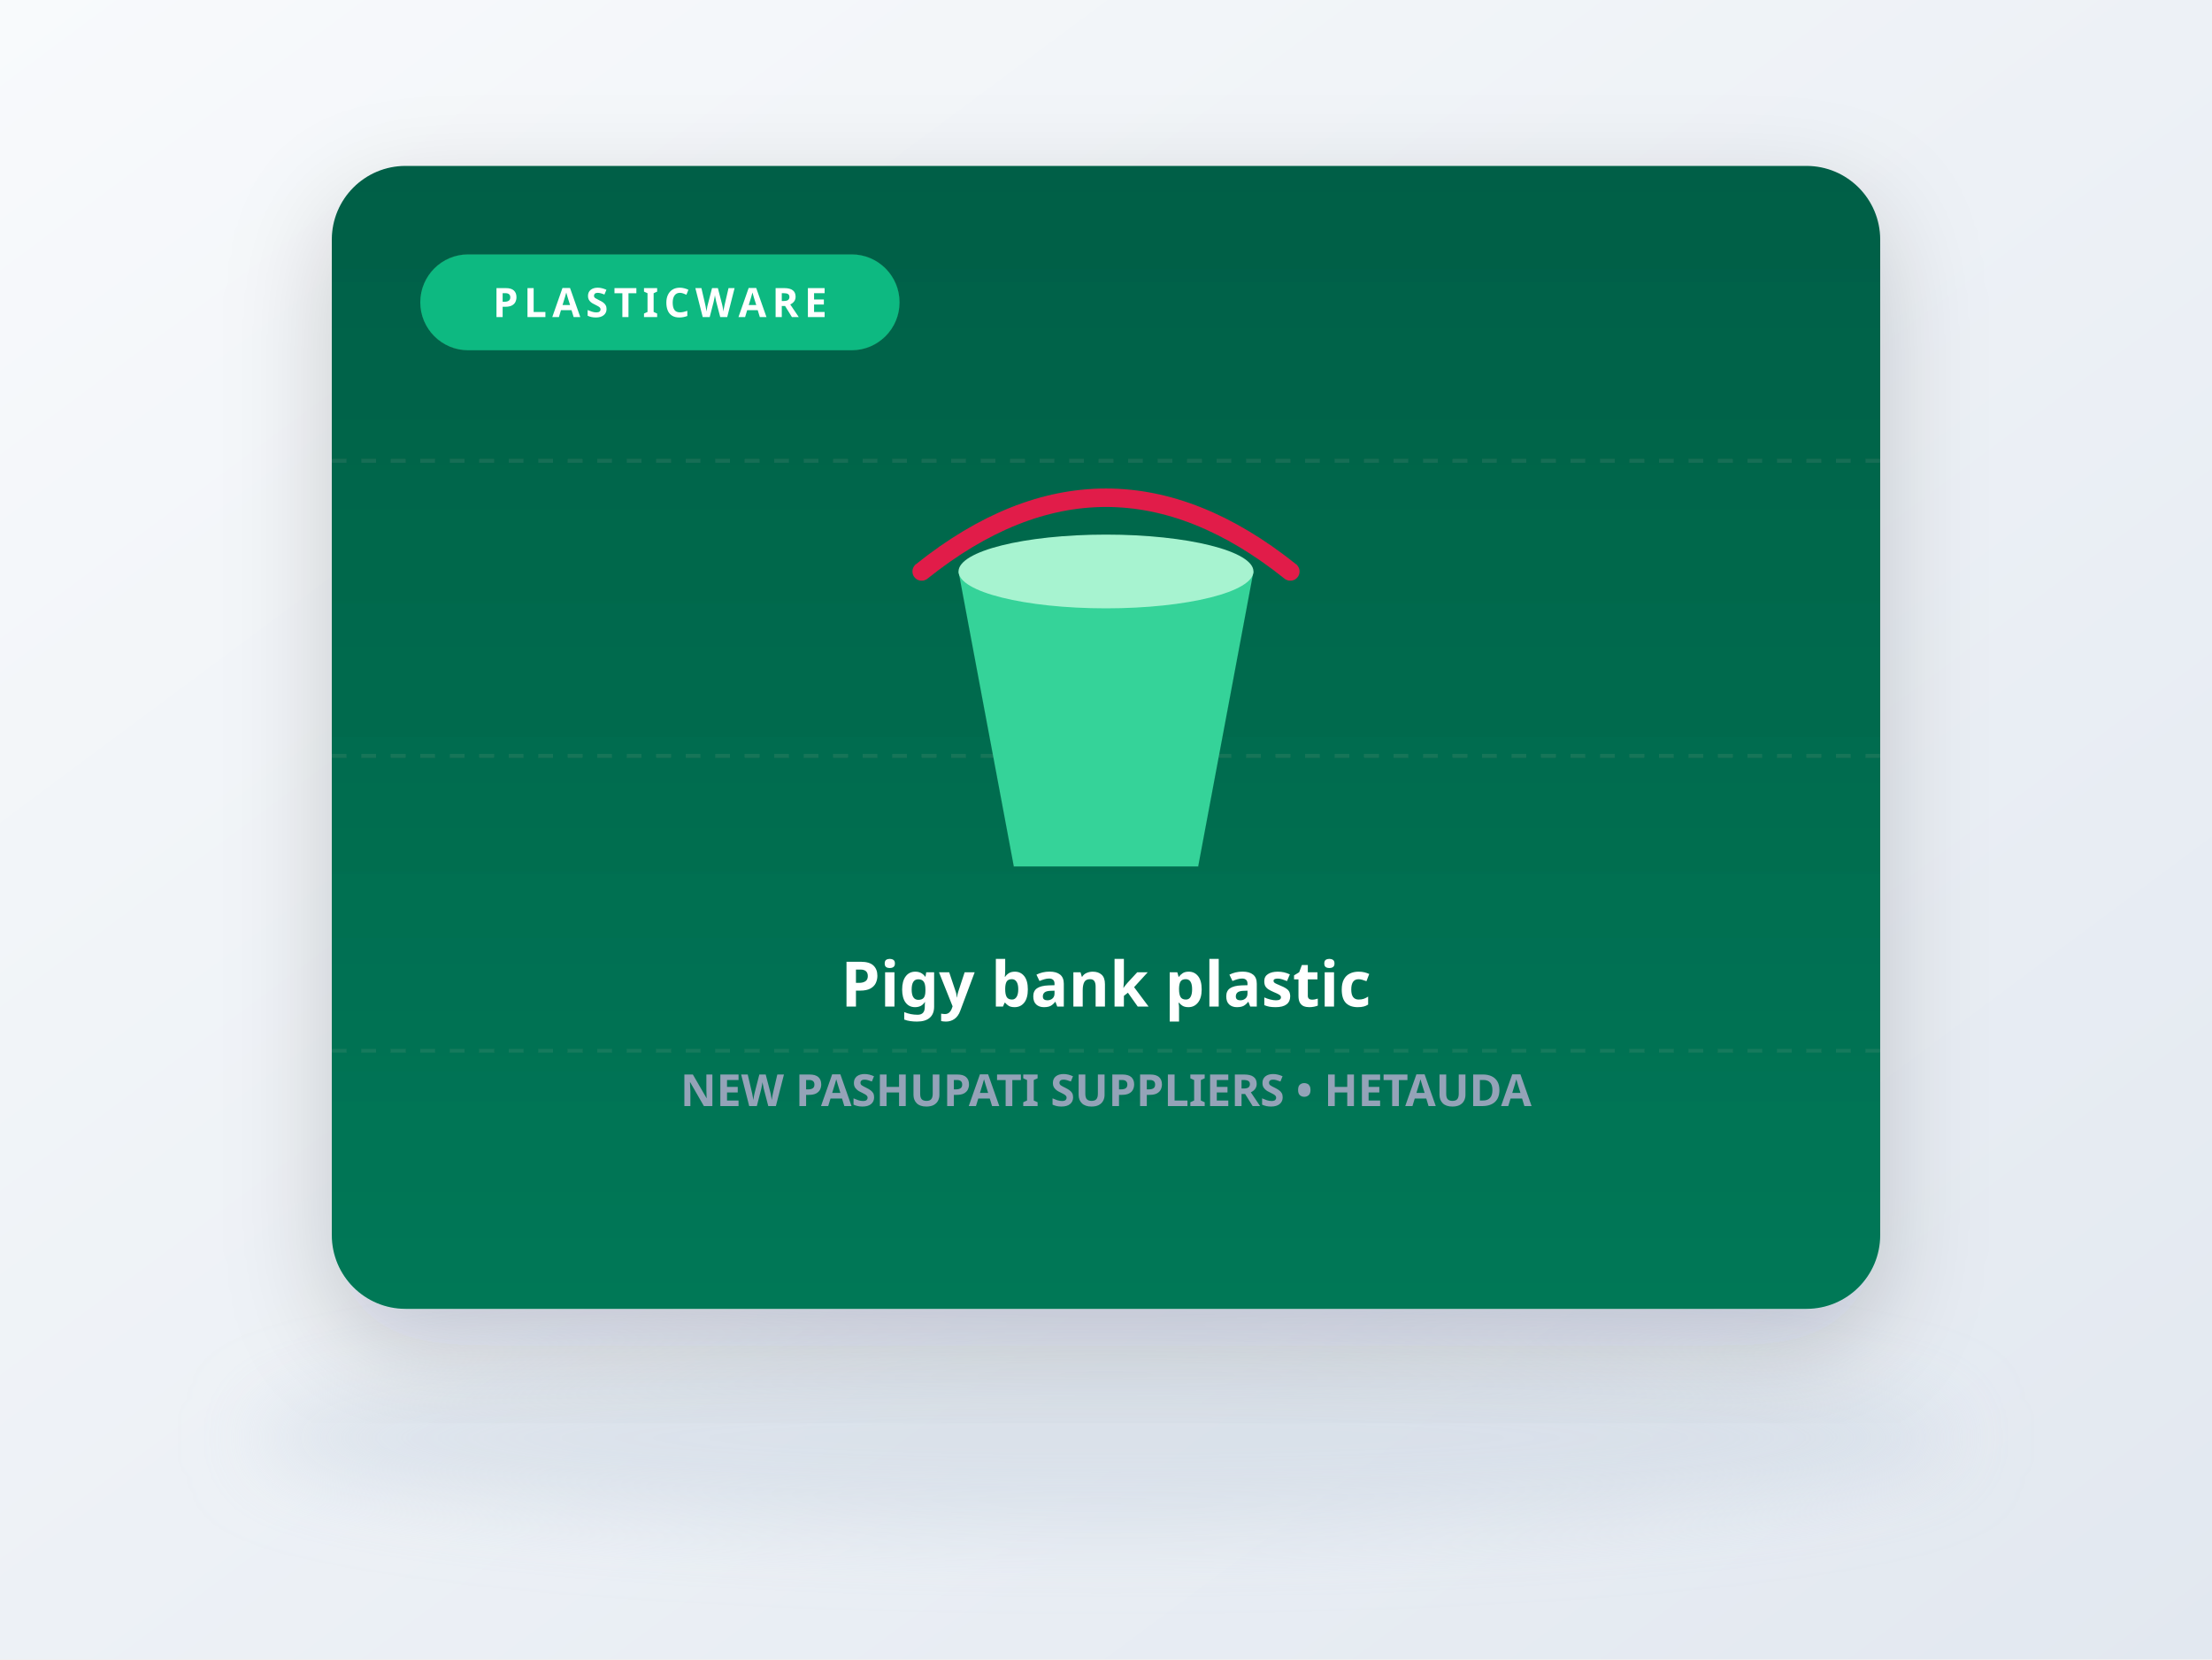
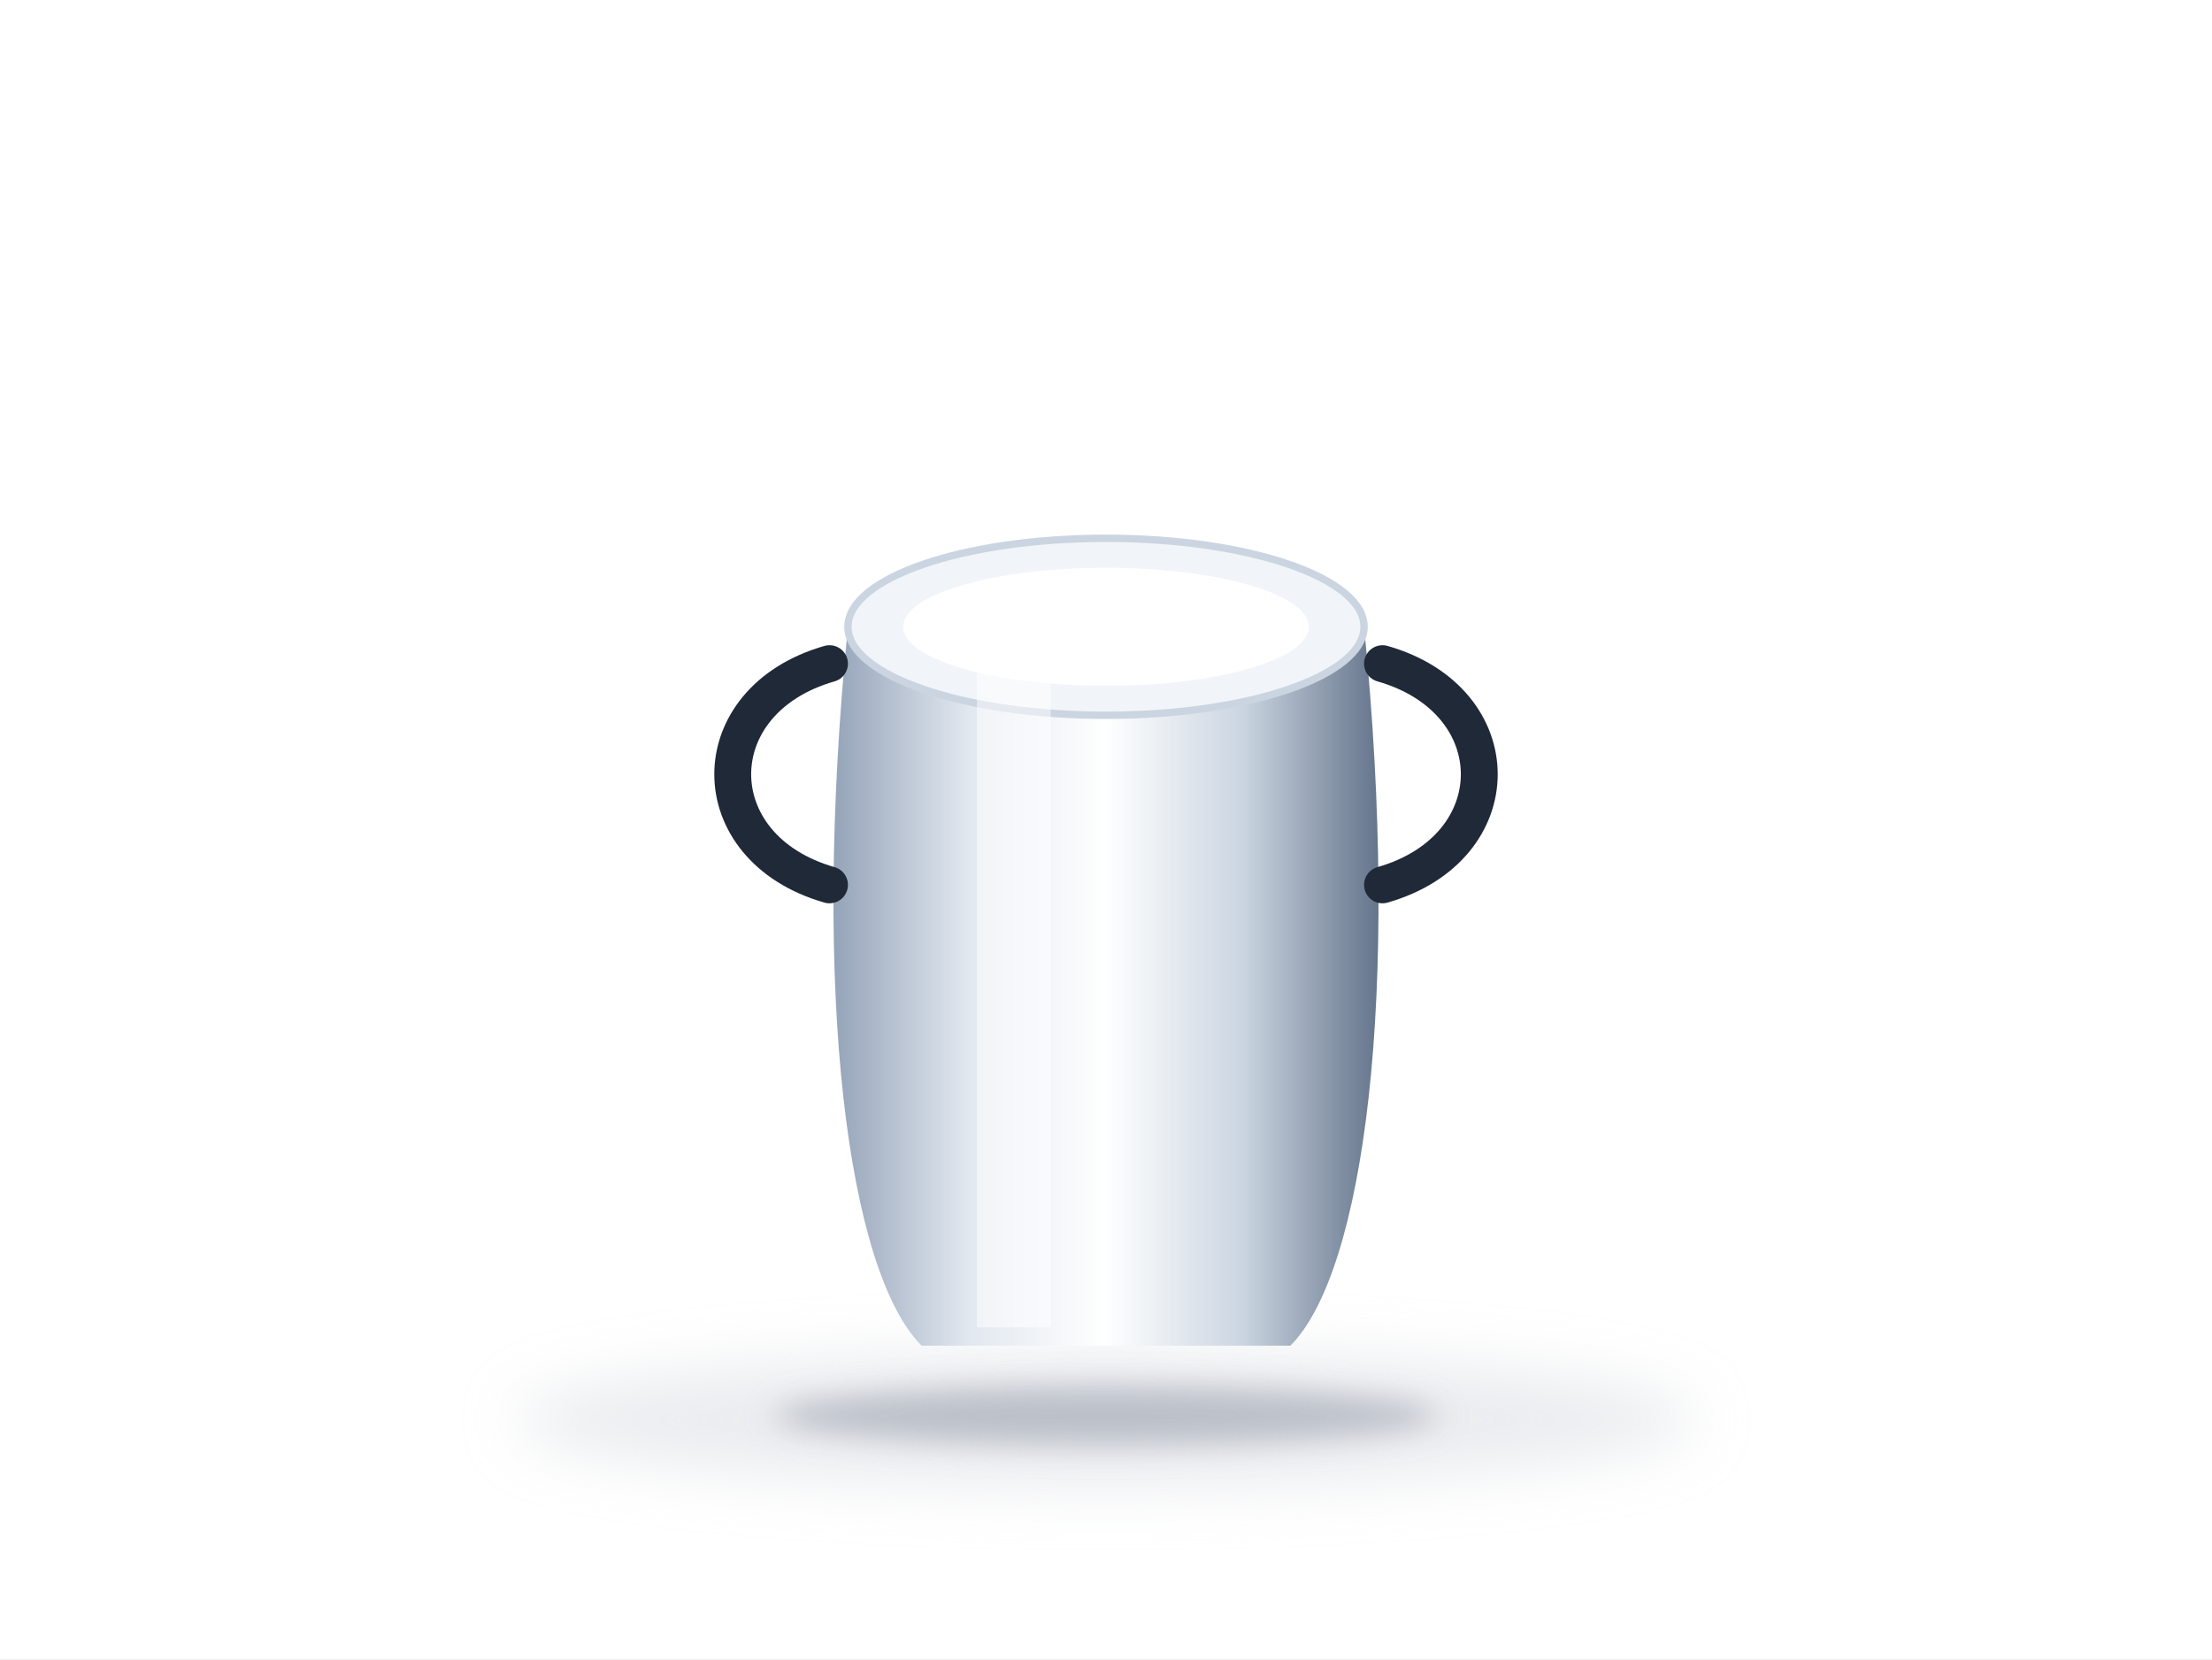
<svg xmlns="http://www.w3.org/2000/svg" viewBox="0 0 600 450" width="600" height="450">
  <defs>
-     <linearGradient id="bgGrad" x1="0%" y1="0%" x2="100%" y2="100%">
-       <stop offset="0%" stop-color="#F8FAFC" />
+     <linearGradient id="metalGrad" x1="0%" y1="0%" x2="100%" y2="0%">
+       <stop offset="0%" stop-color="#94A3B8" />
+       <stop offset="25%" stop-color="#E2E8F0" />
+       <stop offset="50%" stop-color="#FFFFFF" />
+       <stop offset="75%" stop-color="#CBD5E1" />
+       <stop offset="100%" stop-color="#64748B" />
+     </linearGradient>
+     <linearGradient id="chromeGrad" x1="0%" y1="0%" x2="0%" y2="100%">
+       <stop offset="0%" stop-color="#FFFFFF" />
+       <stop offset="35%" stop-color="#CBD5E1" />
+       <stop offset="70%" stop-color="#94A3B8" />
      <stop offset="100%" stop-color="#E2E8F0" />
    </linearGradient>
-     <linearGradient id="cardGrad" x1="0%" y1="0%" x2="0%" y2="100%">
-       <stop offset="0%" stop-color="#065F46" />
-       <stop offset="100%" stop-color="#047857" />
+     <linearGradient id="brassGrad" x1="0%" y1="0%" x2="100%" y2="100%">
+       <stop offset="0%" stop-color="#FDE68A" />
+       <stop offset="30%" stop-color="#F59E0B" />
+       <stop offset="70%" stop-color="#D97706" />
+       <stop offset="100%" stop-color="#B45309" />
    </linearGradient>
-     <filter id="shadow" x="-10%" y="-10%" width="120%" height="120%">
-       <feDropShadow dx="0" dy="10" stdDeviation="14" flood-color="#0F172A" flood-opacity="0.18" />
-     </filter>
+     <linearGradient id="nonstickGrad" x1="0%" y1="0%" x2="100%" y2="100%">
+       <stop offset="0%" stop-color="#262626" />
+       <stop offset="50%" stop-color="#171717" />
+       <stop offset="100%" stop-color="#0A0A0A" />
+     </linearGradient>
+     <linearGradient id="strawGrad" x1="0%" y1="0%" x2="100%" y2="0%">
+       <stop offset="0%" stop-color="#D97706" />
+       <stop offset="50%" stop-color="#FDE68A" />
+       <stop offset="100%" stop-color="#B45309" />
+     </linearGradient>
  </defs>
-   <rect width="600" height="450" fill="url(#bgGrad)" />
-   <ellipse cx="300" cy="390" rx="230" ry="24" fill="#CBD5E1" opacity="0.5" filter="blur(10px)" />
-   <g transform="translate(90, 45)" filter="url(#shadow)">
-     <rect width="420" height="310" rx="20" fill="url(#cardGrad)" />
-     <line x1="0" y1="80" x2="420" y2="80" stroke="#FFFFFF" stroke-opacity="0.06" stroke-dasharray="4,4" />
-     <line x1="0" y1="160" x2="420" y2="160" stroke="#FFFFFF" stroke-opacity="0.06" stroke-dasharray="4,4" />
-     <line x1="0" y1="240" x2="420" y2="240" stroke="#FFFFFF" stroke-opacity="0.06" stroke-dasharray="4,4" />
-     <rect x="24" y="24" width="130" height="26" rx="13" fill="#10B981" />
-     <text x="89" y="41" font-family="system-ui, sans-serif" font-size="11" font-weight="800" fill="#FFFFFF" text-anchor="middle" letter-spacing="1.5">PLASTICWARE</text>
-     <g transform="translate(10, 10)">
-       <path d="M 160 100 L 240 100 L 225 180 L 175 180 Z" fill="#34D399" />
-       <ellipse cx="200" cy="100" rx="40" ry="10" fill="#A7F3D0" />
-       <path d="M 150 100 Q 200 60 250 100" stroke="#E11D48" stroke-width="5" fill="none" stroke-linecap="round" />
-     </g>
-     <text x="210" y="228" font-family="system-ui, sans-serif" font-size="17" font-weight="800" fill="#FFFFFF" text-anchor="middle">Pigy bank plastic</text>
-     <text x="210" y="255" font-family="system-ui, sans-serif" font-size="12" font-weight="600" fill="#94A3B8" text-anchor="middle">NEW PASHUPATI SUPPLIERS • HETAUDA</text>
+   <rect width="600" height="450" fill="#FFFFFF" />
+   <ellipse cx="300" cy="385" rx="160" ry="18" fill="#D1D5DB" opacity="0.45" filter="blur(8px)" />
+   <ellipse cx="300" cy="384" rx="90" ry="8" fill="#9CA3AF" opacity="0.6" filter="blur(4px)" />
+   <g id="product-artwork">
+     <path d="M 230 170 C 220 270 230 345 250 365 L 350 365 C 370 345 380 270 370 170 Z" fill="url(#metalGrad)" />
+     <ellipse cx="300" cy="170" rx="70" ry="24" fill="#F1F5F9" stroke="#CBD5E1" stroke-width="2" />
+     <ellipse cx="300" cy="170" rx="55" ry="16" fill="#FFFFFF" />
+     <rect x="265" y="180" width="20" height="180" fill="#FFFFFF" opacity="0.5" />
+     <path d="M 225 180 C 190 190 190 230 225 240" fill="none" stroke="#1F2937" stroke-width="10" stroke-linecap="round" />
+     <path d="M 375 180 C 410 190 410 230 375 240" fill="none" stroke="#1F2937" stroke-width="10" stroke-linecap="round" />
  </g>
</svg>
